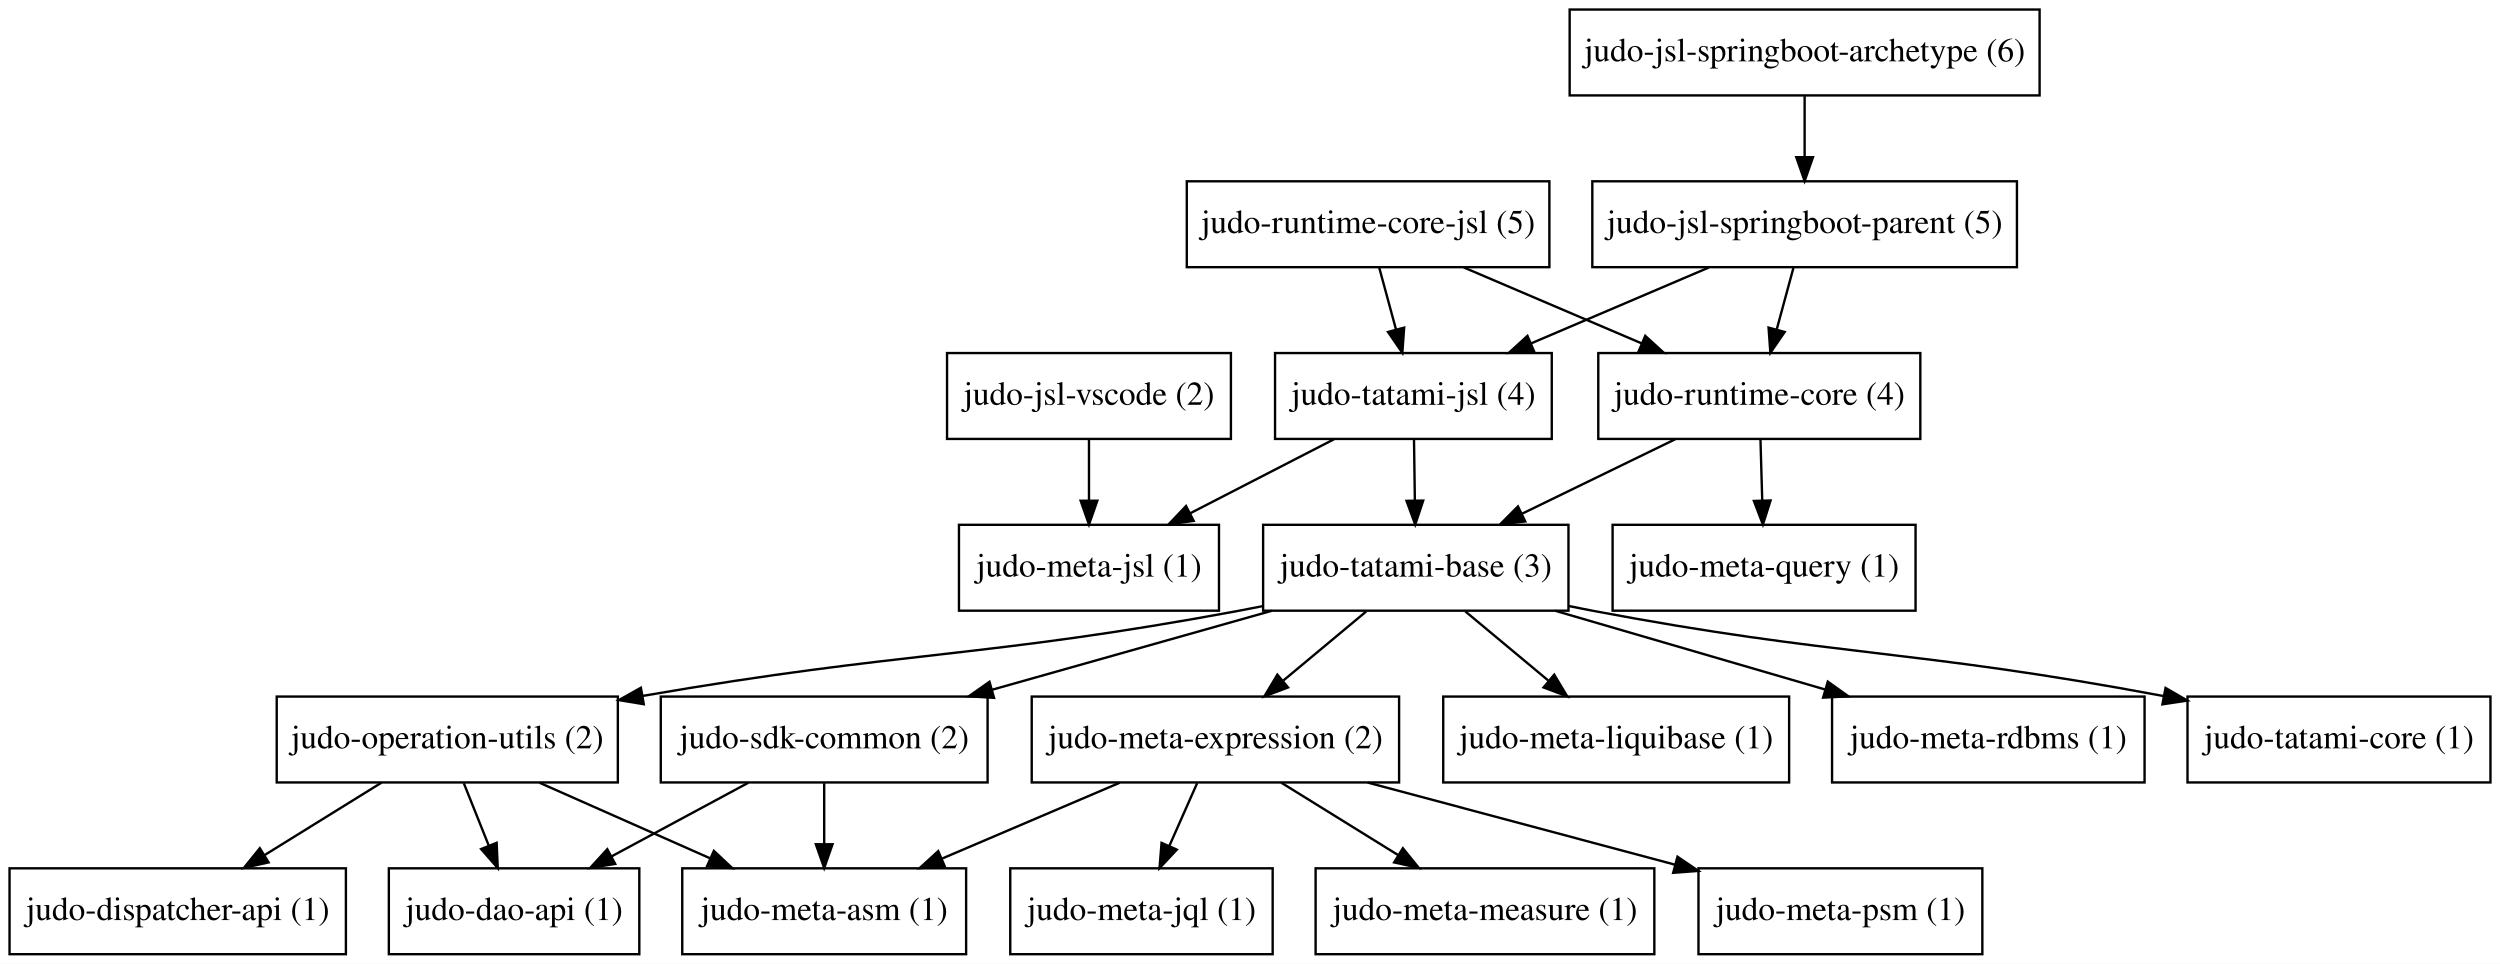
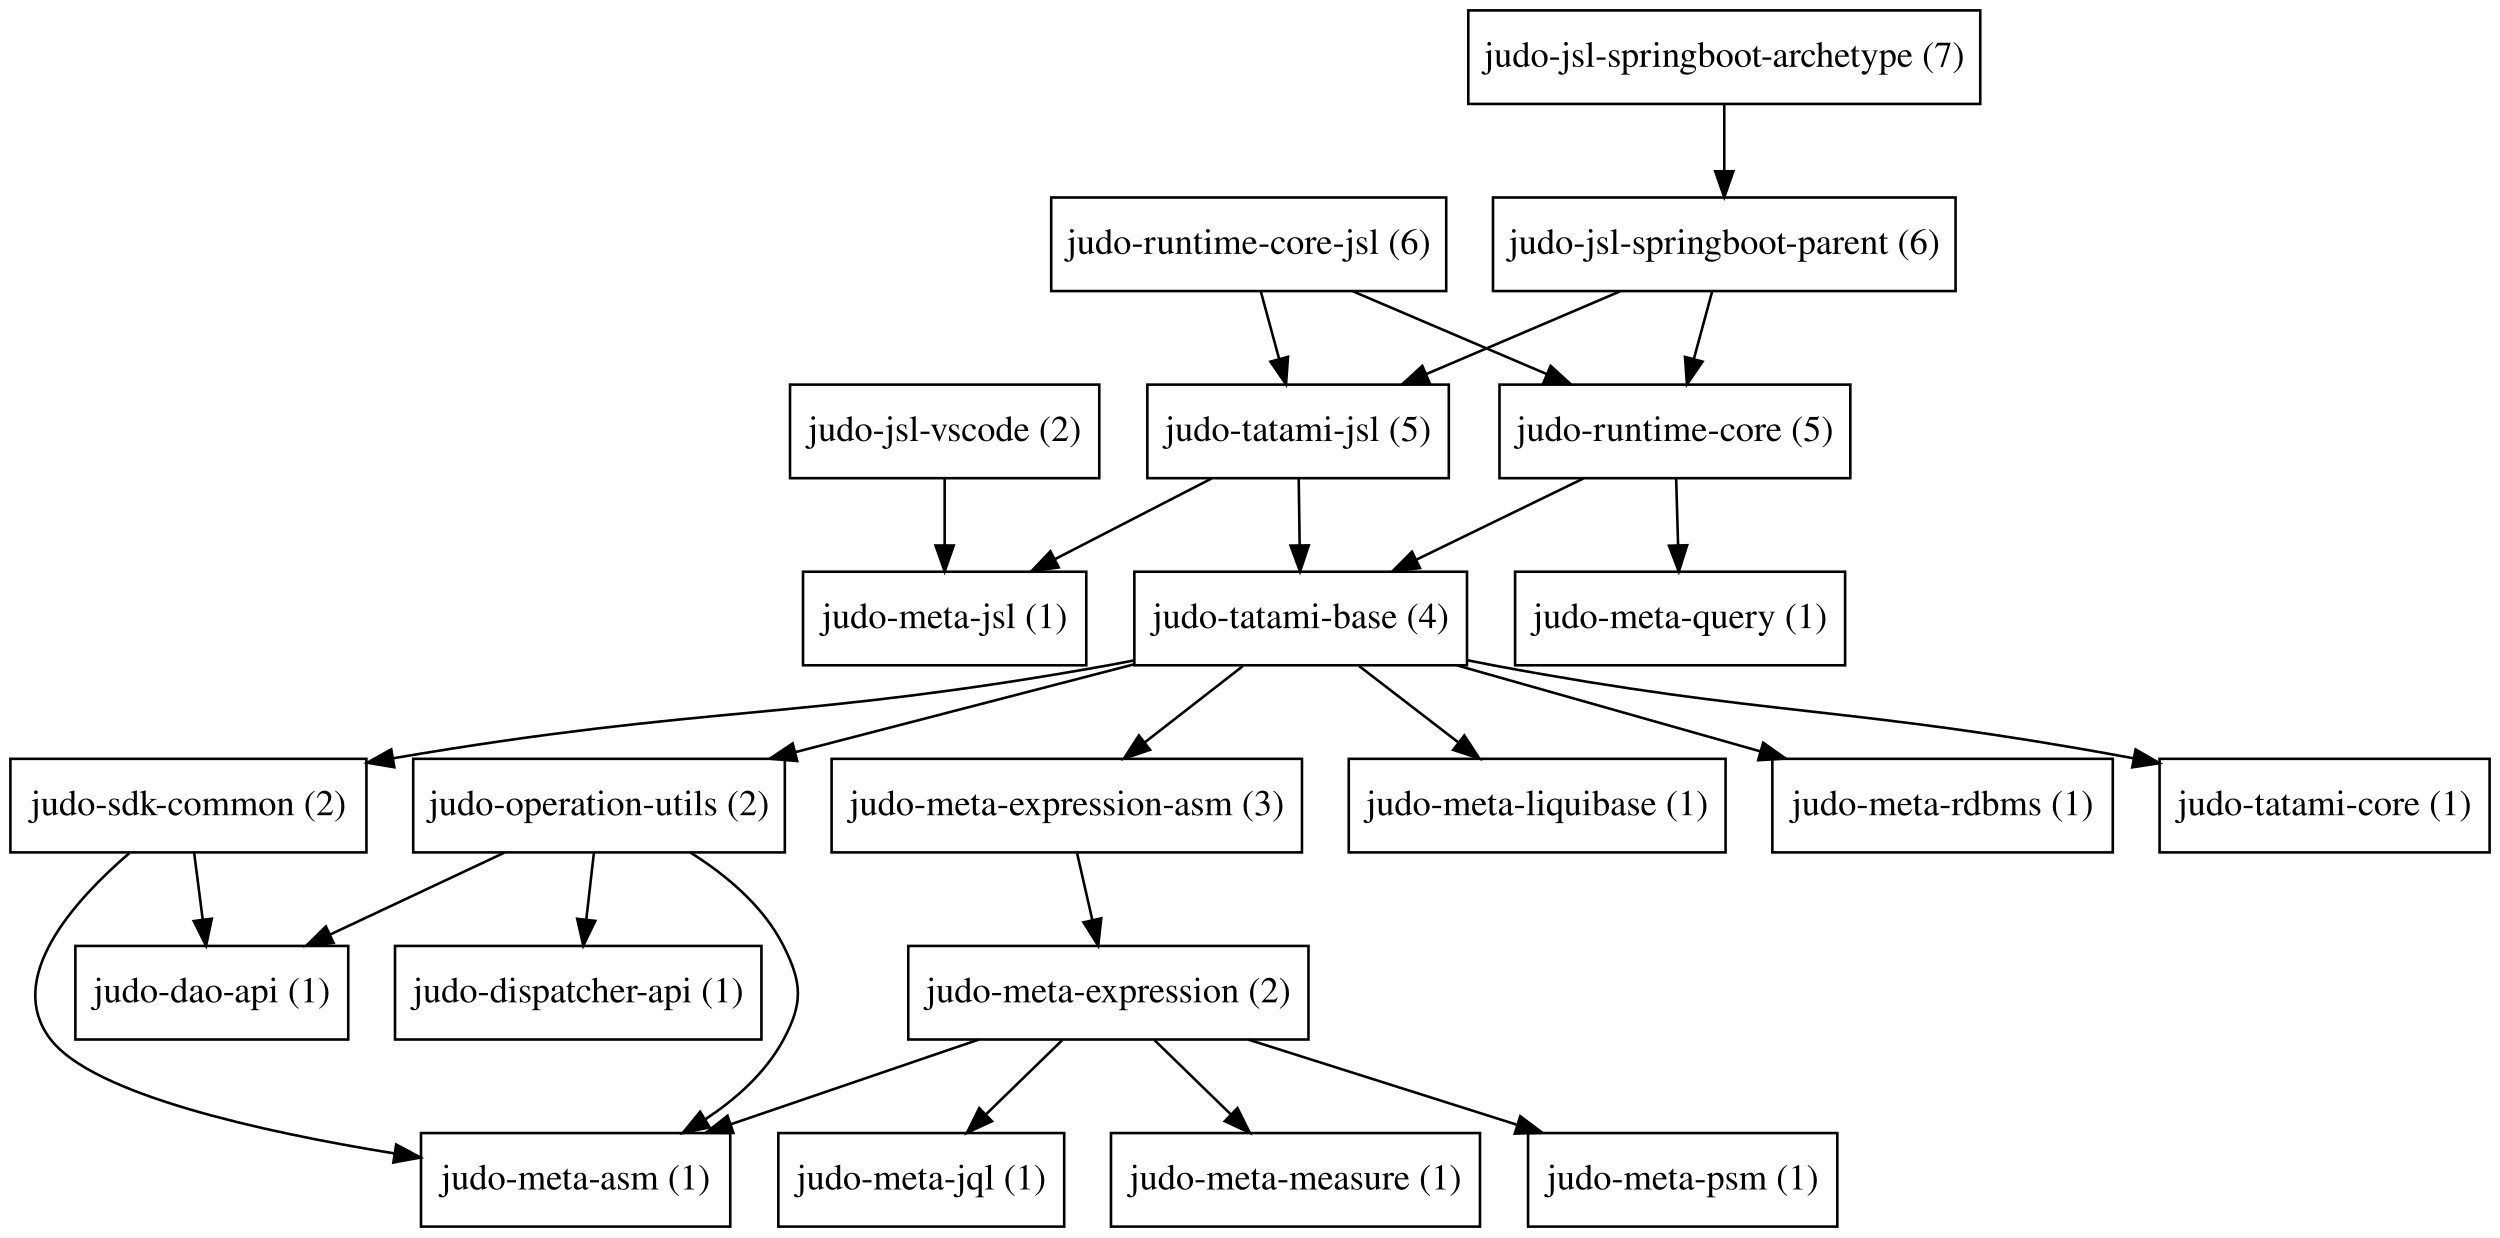
- <svg xmlns="http://www.w3.org/2000/svg" width="1048pt" height="404pt" viewBox="0.00 0.00 1048.00 404.00">
-   <g id="graph0" class="graph" transform="scale(1 1) rotate(0) translate(4 400)">
-     <polygon fill="white" stroke="transparent" points="-4,4 -4,-400 1044,-400 1044,4 -4,4" />
+ <svg xmlns="http://www.w3.org/2000/svg" width="962pt" height="476pt" viewBox="0.00 0.00 962.00 476.00">
+   <g id="graph0" class="graph" transform="scale(1 1) rotate(0) translate(4 472)">
+     <polygon fill="white" stroke="transparent" points="-4,4 -4,-472 958,-472 958,4 -4,4" />
    <g id="node1" class="node">
-       <polygon fill="none" stroke="black" points="264,-36 159,-36 159,0 264,0 264,-36" />
-       <text text-anchor="middle" x="211.5" y="-14.3" font-family="Times,serif" font-size="14.00">judo-dao-api (1)</text>
+       <polygon fill="none" stroke="black" points="130,-108 25,-108 25,-72 130,-72 130,-108" />
+       <text text-anchor="middle" x="77.5" y="-86.3" font-family="Times,serif" font-size="14.00">judo-dao-api (1)</text>
    </g>
    <g id="node2" class="node">
-       <polygon fill="none" stroke="black" points="141,-36 0,-36 0,0 141,0 141,-36" />
-       <text text-anchor="middle" x="70.5" y="-14.3" font-family="Times,serif" font-size="14.00">judo-dispatcher-api (1)</text>
+       <polygon fill="none" stroke="black" points="289,-108 148,-108 148,-72 289,-72 289,-108" />
+       <text text-anchor="middle" x="218.5" y="-86.3" font-family="Times,serif" font-size="14.00">judo-dispatcher-api (1)</text>
    </g>
    <g id="node3" class="node">
-       <polygon fill="none" stroke="black" points="512,-252 393,-252 393,-216 512,-216 512,-252" />
-       <text text-anchor="middle" x="452.5" y="-230.3" font-family="Times,serif" font-size="14.00">judo-jsl-vscode (2)</text>
+       <polygon fill="none" stroke="black" points="419,-324 300,-324 300,-288 419,-288 419,-324" />
+       <text text-anchor="middle" x="359.5" y="-302.3" font-family="Times,serif" font-size="14.00">judo-jsl-vscode (2)</text>
+     </g>
+     <g id="node8" class="node">
+       <polygon fill="none" stroke="black" points="414,-252 305,-252 305,-216 414,-216 414,-252" />
+       <text text-anchor="middle" x="359.5" y="-230.3" font-family="Times,serif" font-size="14.00">judo-meta-jsl (1)</text>
+     </g>
+     <g id="edge1" class="edge">
+       <path fill="none" stroke="black" d="M359.5,-287.7C359.5,-279.98 359.5,-270.71 359.5,-262.11" />
+       <polygon fill="black" stroke="black" points="363,-262.1 359.5,-252.1 356,-262.1 363,-262.1" />
+     </g>
+     <g id="node4" class="node">
+       <polygon fill="none" stroke="black" points="277,-36 158,-36 158,0 277,0 277,-36" />
+       <text text-anchor="middle" x="217.5" y="-14.3" font-family="Times,serif" font-size="14.00">judo-meta-asm (1)</text>
+     </g>
+     <g id="node5" class="node">
+       <polygon fill="none" stroke="black" points="499.5,-108 345.5,-108 345.5,-72 499.5,-72 499.5,-108" />
+       <text text-anchor="middle" x="422.5" y="-86.3" font-family="Times,serif" font-size="14.00">judo-meta-expression (2)</text>
+     </g>
+     <g id="edge3" class="edge">
+       <path fill="none" stroke="black" d="M372.61,-71.97C343.85,-62.14 307.49,-49.73 277.21,-39.39" />
+       <polygon fill="black" stroke="black" points="278.2,-36.03 267.61,-36.11 275.94,-42.65 278.2,-36.03" />
    </g>
    <g id="node7" class="node">
-       <polygon fill="none" stroke="black" points="507,-180 398,-180 398,-144 507,-144 507,-180" />
-       <text text-anchor="middle" x="452.5" y="-158.3" font-family="Times,serif" font-size="14.00">judo-meta-jsl (1)</text>
-     </g>
-     <g id="edge1" class="edge">
-       <path fill="none" stroke="black" d="M452.5,-215.7C452.5,-207.98 452.5,-198.71 452.5,-190.11" />
-       <polygon fill="black" stroke="black" points="456,-190.1 452.5,-180.1 449,-190.1 456,-190.1" />
-     </g>
-     <g id="node4" class="node">
-       <polygon fill="none" stroke="black" points="401,-36 282,-36 282,0 401,0 401,-36" />
-       <text text-anchor="middle" x="341.5" y="-14.3" font-family="Times,serif" font-size="14.00">judo-meta-asm (1)</text>
-     </g>
-     <g id="node5" class="node">
-       <polygon fill="none" stroke="black" points="582.5,-108 428.5,-108 428.5,-72 582.5,-72 582.5,-108" />
-       <text text-anchor="middle" x="505.5" y="-86.3" font-family="Times,serif" font-size="14.00">judo-meta-expression (2)</text>
+       <polygon fill="none" stroke="black" points="405.5,-36 295.5,-36 295.5,0 405.5,0 405.5,-36" />
+       <text text-anchor="middle" x="350.5" y="-14.3" font-family="Times,serif" font-size="14.00">judo-meta-jql (1)</text>
    </g>
    <g id="edge5" class="edge">
-       <path fill="none" stroke="black" d="M465.38,-71.88C442.86,-62.26 414.58,-50.19 390.73,-40.01" />
-       <polygon fill="black" stroke="black" points="392.06,-36.77 381.49,-36.07 389.31,-43.21 392.06,-36.77" />
+       <path fill="none" stroke="black" d="M404.7,-71.7C395.9,-63.14 385.12,-52.66 375.5,-43.3" />
+       <polygon fill="black" stroke="black" points="377.7,-40.57 368.09,-36.1 372.82,-45.58 377.7,-40.57" />
+     </g>
+     <g id="node10" class="node">
+       <polygon fill="none" stroke="black" points="565.5,-36 423.5,-36 423.5,0 565.5,0 565.5,-36" />
+       <text text-anchor="middle" x="494.5" y="-14.3" font-family="Times,serif" font-size="14.00">judo-meta-measure (1)</text>
+     </g>
+     <g id="edge2" class="edge">
+       <path fill="none" stroke="black" d="M440.3,-71.7C449.1,-63.14 459.88,-52.66 469.5,-43.3" />
+       <polygon fill="black" stroke="black" points="472.18,-45.58 476.91,-36.1 467.3,-40.57 472.18,-45.58" />
+     </g>
+     <g id="node11" class="node">
+       <polygon fill="none" stroke="black" points="703,-36 584,-36 584,0 703,0 703,-36" />
+       <text text-anchor="middle" x="643.5" y="-14.3" font-family="Times,serif" font-size="14.00">judo-meta-psm (1)</text>
+     </g>
+     <g id="edge4" class="edge">
+       <path fill="none" stroke="black" d="M476.28,-71.97C507.43,-62.1 546.82,-49.62 579.55,-39.25" />
+       <polygon fill="black" stroke="black" points="581,-42.47 589.48,-36.11 578.89,-35.79 581,-42.47" />
    </g>
    <g id="node6" class="node">
-       <polygon fill="none" stroke="black" points="529.5,-36 419.5,-36 419.5,0 529.5,0 529.5,-36" />
-       <text text-anchor="middle" x="474.5" y="-14.3" font-family="Times,serif" font-size="14.00">judo-meta-jql (1)</text>
+       <polygon fill="none" stroke="black" points="497,-180 316,-180 316,-144 497,-144 497,-180" />
+       <text text-anchor="middle" x="406.5" y="-158.3" font-family="Times,serif" font-size="14.00">judo-meta-expression-asm (3)</text>
    </g>
-     <g id="edge2" class="edge">
-       <path fill="none" stroke="black" d="M497.84,-71.7C494.31,-63.73 490.04,-54.1 486.13,-45.26" />
-       <polygon fill="black" stroke="black" points="489.32,-43.83 482.07,-36.1 482.92,-46.67 489.32,-43.83" />
+     <g id="edge6" class="edge">
+       <path fill="none" stroke="black" d="M410.46,-143.7C412.22,-135.98 414.34,-126.71 416.3,-118.11" />
+       <polygon fill="black" stroke="black" points="419.77,-118.63 418.59,-108.1 412.95,-117.07 419.77,-118.63" />
    </g>
    <g id="node9" class="node">
-       <polygon fill="none" stroke="black" points="689.5,-36 547.5,-36 547.5,0 689.5,0 689.5,-36" />
-       <text text-anchor="middle" x="618.5" y="-14.3" font-family="Times,serif" font-size="14.00">judo-meta-measure (1)</text>
-     </g>
-     <g id="edge3" class="edge">
-       <path fill="none" stroke="black" d="M533.14,-71.88C547.92,-62.72 566.29,-51.34 582.2,-41.48" />
-       <polygon fill="black" stroke="black" points="584.09,-44.43 590.75,-36.19 580.41,-38.48 584.09,-44.43" />
-     </g>
-     <g id="node10" class="node">
-       <polygon fill="none" stroke="black" points="827,-36 708,-36 708,0 827,0 827,-36" />
-       <text text-anchor="middle" x="767.5" y="-14.3" font-family="Times,serif" font-size="14.00">judo-meta-psm (1)</text>
-     </g>
-     <g id="edge4" class="edge">
-       <path fill="none" stroke="black" d="M569.26,-71.97C608.3,-61.53 658.27,-48.18 698.28,-37.49" />
-       <polygon fill="black" stroke="black" points="699.2,-40.87 707.96,-34.91 697.39,-34.11 699.2,-40.87" />
-     </g>
-     <g id="node8" class="node">
-       <polygon fill="none" stroke="black" points="746,-108 601,-108 601,-72 746,-72 746,-108" />
-       <text text-anchor="middle" x="673.5" y="-86.3" font-family="Times,serif" font-size="14.00">judo-meta-liquibase (1)</text>
-     </g>
-     <g id="node11" class="node">
-       <polygon fill="none" stroke="black" points="799,-180 672,-180 672,-144 799,-144 799,-180" />
-       <text text-anchor="middle" x="735.5" y="-158.3" font-family="Times,serif" font-size="14.00">judo-meta-query (1)</text>
+       <polygon fill="none" stroke="black" points="660,-180 515,-180 515,-144 660,-144 660,-180" />
+       <text text-anchor="middle" x="587.5" y="-158.3" font-family="Times,serif" font-size="14.00">judo-meta-liquibase (1)</text>
    </g>
    <g id="node12" class="node">
-       <polygon fill="none" stroke="black" points="895,-108 764,-108 764,-72 895,-72 895,-108" />
-       <text text-anchor="middle" x="829.5" y="-86.3" font-family="Times,serif" font-size="14.00">judo-meta-rdbms (1)</text>
+       <polygon fill="none" stroke="black" points="706,-252 579,-252 579,-216 706,-216 706,-252" />
+       <text text-anchor="middle" x="642.5" y="-230.3" font-family="Times,serif" font-size="14.00">judo-meta-query (1)</text>
    </g>
    <g id="node13" class="node">
-       <polygon fill="none" stroke="black" points="255,-108 112,-108 112,-72 255,-72 255,-108" />
-       <text text-anchor="middle" x="183.5" y="-86.3" font-family="Times,serif" font-size="14.00">judo-operation-utils (2)</text>
+       <polygon fill="none" stroke="black" points="809,-180 678,-180 678,-144 809,-144 809,-180" />
+       <text text-anchor="middle" x="743.5" y="-158.3" font-family="Times,serif" font-size="14.00">judo-meta-rdbms (1)</text>
    </g>
-     <g id="edge6" class="edge">
-       <path fill="none" stroke="black" d="M190.42,-71.7C193.57,-63.81 197.38,-54.3 200.88,-45.55" />
-       <polygon fill="black" stroke="black" points="204.19,-46.69 204.66,-36.1 197.69,-44.09 204.19,-46.69" />
+     <g id="node14" class="node">
+       <polygon fill="none" stroke="black" points="298,-180 155,-180 155,-144 298,-144 298,-180" />
+       <text text-anchor="middle" x="226.5" y="-158.3" font-family="Times,serif" font-size="14.00">judo-operation-utils (2)</text>
+     </g>
+     <g id="edge7" class="edge">
+       <path fill="none" stroke="black" d="M190.05,-143.88C169.86,-134.39 144.58,-122.51 123.09,-112.42" />
+       <polygon fill="black" stroke="black" points="124.37,-109.15 113.83,-108.07 121.39,-115.49 124.37,-109.15" />
    </g>
    <g id="edge8" class="edge">
-       <path fill="none" stroke="black" d="M155.86,-71.88C141.08,-62.72 122.71,-51.34 106.8,-41.48" />
-       <polygon fill="black" stroke="black" points="108.59,-38.48 98.25,-36.19 104.91,-44.43 108.59,-38.48" />
-     </g>
-     <g id="edge7" class="edge">
-       <path fill="none" stroke="black" d="M222.15,-71.88C243.75,-62.31 270.85,-50.3 293.77,-40.15" />
-       <polygon fill="black" stroke="black" points="295.25,-43.32 302.97,-36.07 292.41,-36.92 295.25,-43.32" />
-     </g>
-     <g id="node14" class="node">
-       <polygon fill="none" stroke="black" points="801,-252 666,-252 666,-216 801,-216 801,-252" />
-       <text text-anchor="middle" x="733.5" y="-230.3" font-family="Times,serif" font-size="14.00">judo-runtime-core (4)</text>
+       <path fill="none" stroke="black" d="M224.52,-143.7C223.64,-135.98 222.58,-126.71 221.6,-118.11" />
+       <polygon fill="black" stroke="black" points="225.07,-117.64 220.45,-108.1 218.11,-118.44 225.07,-117.64" />
    </g>
    <g id="edge9" class="edge">
-       <path fill="none" stroke="black" d="M733.99,-215.7C734.21,-207.98 734.48,-198.71 734.73,-190.11" />
-       <polygon fill="black" stroke="black" points="738.22,-190.2 735.01,-180.1 731.23,-190 738.22,-190.2" />
+       <path fill="none" stroke="black" d="M261.67,-143.94C275.48,-135.25 289.85,-123.26 297.5,-108 304.67,-93.7 305.07,-86.1 297.5,-72 290.71,-59.36 279.44,-49.23 267.47,-41.35" />
+       <polygon fill="black" stroke="black" points="269.05,-38.21 258.68,-36 265.41,-44.19 269.05,-38.21" />
+     </g>
+     <g id="node15" class="node">
+       <polygon fill="none" stroke="black" points="708,-324 573,-324 573,-288 708,-288 708,-324" />
+       <text text-anchor="middle" x="640.5" y="-302.3" font-family="Times,serif" font-size="14.00">judo-runtime-core (5)</text>
+     </g>
+     <g id="edge11" class="edge">
+       <path fill="none" stroke="black" d="M640.99,-287.7C641.21,-279.98 641.48,-270.71 641.73,-262.11" />
+       <polygon fill="black" stroke="black" points="645.22,-262.2 642.01,-252.1 638.23,-262 645.22,-262.2" />
+     </g>
+     <g id="node18" class="node">
+       <polygon fill="none" stroke="black" points="560.5,-252 432.5,-252 432.5,-216 560.5,-216 560.5,-252" />
+       <text text-anchor="middle" x="496.5" y="-230.3" font-family="Times,serif" font-size="14.00">judo-tatami-base (4)</text>
+     </g>
+     <g id="edge10" class="edge">
+       <path fill="none" stroke="black" d="M605.27,-287.88C585.92,-278.47 561.73,-266.71 541.07,-256.67" />
+       <polygon fill="black" stroke="black" points="542.39,-253.41 531.86,-252.19 539.33,-259.71 542.39,-253.41" />
+     </g>
+     <g id="node16" class="node">
+       <polygon fill="none" stroke="black" points="552.5,-396 400.5,-396 400.5,-360 552.5,-360 552.5,-396" />
+       <text text-anchor="middle" x="476.5" y="-374.3" font-family="Times,serif" font-size="14.00">judo-runtime-core-jsl (6)</text>
+     </g>
+     <g id="edge13" class="edge">
+       <path fill="none" stroke="black" d="M516.62,-359.88C539.14,-350.26 567.42,-338.19 591.27,-328.01" />
+       <polygon fill="black" stroke="black" points="592.69,-331.21 600.51,-324.07 589.94,-324.77 592.69,-331.21" />
+     </g>
+     <g id="node20" class="node">
+       <polygon fill="none" stroke="black" points="553.5,-324 437.5,-324 437.5,-288 553.5,-288 553.5,-324" />
+       <text text-anchor="middle" x="495.5" y="-302.3" font-family="Times,serif" font-size="14.00">judo-tatami-jsl (5)</text>
+     </g>
+     <g id="edge12" class="edge">
+       <path fill="none" stroke="black" d="M481.2,-359.7C483.31,-351.9 485.86,-342.51 488.22,-333.83" />
+       <polygon fill="black" stroke="black" points="491.62,-334.67 490.86,-324.1 484.86,-332.84 491.62,-334.67" />
    </g>
    <g id="node17" class="node">
-       <polygon fill="none" stroke="black" points="653.5,-180 525.5,-180 525.5,-144 653.5,-144 653.5,-180" />
-       <text text-anchor="middle" x="589.5" y="-158.3" font-family="Times,serif" font-size="14.00">judo-tatami-base (3)</text>
+       <polygon fill="none" stroke="black" points="137,-180 0,-180 0,-144 137,-144 137,-180" />
+       <text text-anchor="middle" x="68.5" y="-158.3" font-family="Times,serif" font-size="14.00">judo-sdk-common (2)</text>
    </g>
-     <g id="edge10" class="edge">
-       <path fill="none" stroke="black" d="M698.27,-215.88C678.92,-206.47 654.73,-194.71 634.07,-184.67" />
-       <polygon fill="black" stroke="black" points="635.39,-181.41 624.86,-180.19 632.33,-187.71 635.39,-181.41" />
+     <g id="edge14" class="edge">
+       <path fill="none" stroke="black" d="M70.72,-143.7C71.72,-135.98 72.91,-126.71 74.01,-118.11" />
+       <polygon fill="black" stroke="black" points="77.5,-118.47 75.3,-108.1 70.55,-117.58 77.5,-118.47" />
    </g>
-     <g id="node15" class="node">
-       <polygon fill="none" stroke="black" points="645.5,-324 493.5,-324 493.5,-288 645.5,-288 645.5,-324" />
-       <text text-anchor="middle" x="569.5" y="-302.3" font-family="Times,serif" font-size="14.00">judo-runtime-core-jsl (5)</text>
+     <g id="edge15" class="edge">
+       <path fill="none" stroke="black" d="M45.9,-143.83C24.3,-125.31 -2.52,-95.35 15.5,-72 31.77,-50.91 95.93,-36.57 147.63,-28.18" />
+       <polygon fill="black" stroke="black" points="148.45,-31.59 157.78,-26.58 147.36,-24.67 148.45,-31.59" />
    </g>
-     <g id="edge11" class="edge">
-       <path fill="none" stroke="black" d="M609.62,-287.88C632.14,-278.26 660.42,-266.19 684.27,-256.01" />
-       <polygon fill="black" stroke="black" points="685.69,-259.21 693.51,-252.07 682.94,-252.77 685.69,-259.21" />
+     <g id="edge16" class="edge">
+       <path fill="none" stroke="black" d="M474.25,-215.7C462.92,-206.88 448.97,-196.03 436.68,-186.47" />
+       <polygon fill="black" stroke="black" points="438.53,-183.48 428.49,-180.1 434.24,-189.01 438.53,-183.48" />
+     </g>
+     <g id="edge18" class="edge">
+       <path fill="none" stroke="black" d="M518.99,-215.7C530.46,-206.88 544.56,-196.03 556.98,-186.47" />
+       <polygon fill="black" stroke="black" points="559.47,-188.98 565.26,-180.1 555.2,-183.43 559.47,-188.98" />
+     </g>
+     <g id="edge21" class="edge">
+       <path fill="none" stroke="black" d="M556.61,-215.97C591.87,-205.97 636.59,-193.3 673.44,-182.85" />
+       <polygon fill="black" stroke="black" points="674.46,-186.2 683.12,-180.11 672.55,-179.47 674.46,-186.2" />
+     </g>
+     <g id="edge20" class="edge">
+       <path fill="none" stroke="black" d="M432.17,-216.32C393.12,-206.2 343.08,-193.23 302.14,-182.61" />
+       <polygon fill="black" stroke="black" points="302.77,-179.16 292.21,-180.04 301.01,-185.93 302.77,-179.16" />
+     </g>
+     <g id="edge17" class="edge">
+       <path fill="none" stroke="black" d="M432.4,-217.88C429.06,-217.21 425.74,-216.58 422.5,-216 303.53,-194.65 269.56,-201.04 147.41,-180.25" />
+       <polygon fill="black" stroke="black" points="147.74,-176.76 137.29,-178.5 146.55,-183.65 147.74,-176.76" />
    </g>
    <g id="node19" class="node">
-       <polygon fill="none" stroke="black" points="646.5,-252 530.5,-252 530.5,-216 646.5,-216 646.5,-252" />
-       <text text-anchor="middle" x="588.5" y="-230.3" font-family="Times,serif" font-size="14.00">judo-tatami-jsl (4)</text>
-     </g>
-     <g id="edge12" class="edge">
-       <path fill="none" stroke="black" d="M574.2,-287.7C576.31,-279.9 578.86,-270.51 581.22,-261.83" />
-       <polygon fill="black" stroke="black" points="584.62,-262.67 583.86,-252.1 577.86,-260.84 584.62,-262.67" />
-     </g>
-     <g id="node16" class="node">
-       <polygon fill="none" stroke="black" points="410,-108 273,-108 273,-72 410,-72 410,-108" />
-       <text text-anchor="middle" x="341.5" y="-86.3" font-family="Times,serif" font-size="14.00">judo-sdk-common (2)</text>
-     </g>
-     <g id="edge13" class="edge">
-       <path fill="none" stroke="black" d="M309.7,-71.88C292.39,-62.55 270.78,-50.92 252.24,-40.94" />
-       <polygon fill="black" stroke="black" points="253.89,-37.85 243.42,-36.19 250.57,-44.01 253.89,-37.85" />
-     </g>
-     <g id="edge14" class="edge">
-       <path fill="none" stroke="black" d="M341.5,-71.7C341.5,-63.98 341.5,-54.71 341.5,-46.11" />
-       <polygon fill="black" stroke="black" points="345,-46.1 341.5,-36.1 338,-46.1 345,-46.1" />
-     </g>
-     <g id="edge16" class="edge">
-       <path fill="none" stroke="black" d="M568.74,-143.7C558.26,-134.97 545.39,-124.24 534,-114.75" />
-       <polygon fill="black" stroke="black" points="535.95,-111.82 526.03,-108.1 531.47,-117.19 535.95,-111.82" />
-     </g>
-     <g id="edge18" class="edge">
-       <path fill="none" stroke="black" d="M610.26,-143.7C620.74,-134.97 633.61,-124.24 645,-114.75" />
-       <polygon fill="black" stroke="black" points="647.53,-117.19 652.97,-108.1 643.05,-111.82 647.53,-117.19" />
-     </g>
-     <g id="edge17" class="edge">
-       <path fill="none" stroke="black" d="M647.9,-143.97C682.02,-134.01 725.25,-121.41 760.97,-110.99" />
-       <polygon fill="black" stroke="black" points="762.21,-114.27 770.83,-108.11 760.25,-107.55 762.21,-114.27" />
+       <polygon fill="none" stroke="black" points="954,-180 827,-180 827,-144 954,-144 954,-180" />
+       <text text-anchor="middle" x="890.5" y="-158.3" font-family="Times,serif" font-size="14.00">judo-tatami-core (1)</text>
    </g>
    <g id="edge19" class="edge">
-       <path fill="none" stroke="black" d="M525.39,-145.93C522.05,-145.25 518.74,-144.6 515.5,-144 407.42,-123.9 376.63,-127.54 265.35,-108.27" />
-       <polygon fill="black" stroke="black" points="265.87,-104.8 255.41,-106.52 264.66,-111.7 265.87,-104.8" />
+       <path fill="none" stroke="black" d="M560.61,-217.94C563.95,-217.26 567.26,-216.61 570.5,-216 676.77,-196.11 707.31,-200.53 816.83,-180.23" />
+       <polygon fill="black" stroke="black" points="817.78,-183.61 826.96,-178.32 816.49,-176.73 817.78,-183.61" />
    </g>
-     <g id="edge15" class="edge">
-       <path fill="none" stroke="black" d="M529.15,-143.97C493.75,-133.97 448.84,-121.3 411.84,-110.85" />
-       <polygon fill="black" stroke="black" points="412.7,-107.46 402.12,-108.11 410.79,-114.2 412.7,-107.46" />
-     </g>
-     <g id="node18" class="node">
-       <polygon fill="none" stroke="black" points="1040,-108 913,-108 913,-72 1040,-72 1040,-108" />
-       <text text-anchor="middle" x="976.5" y="-86.3" font-family="Times,serif" font-size="14.00">judo-tatami-core (1)</text>
-     </g>
-     <g id="edge20" class="edge">
-       <path fill="none" stroke="black" d="M653.61,-145.95C656.95,-145.27 660.26,-144.61 663.5,-144 766.79,-124.45 796.43,-128.21 903.09,-108.19" />
-       <polygon fill="black" stroke="black" points="903.79,-111.62 912.96,-106.31 902.48,-104.74 903.79,-111.62" />
-     </g>
-     <g id="edge21" class="edge">
-       <path fill="none" stroke="black" d="M555.23,-215.88C537.04,-206.51 514.31,-194.81 494.86,-184.8" />
-       <polygon fill="black" stroke="black" points="496.39,-181.65 485.9,-180.19 493.19,-187.88 496.39,-181.65" />
+     <g id="edge23" class="edge">
+       <path fill="none" stroke="black" d="M462.23,-287.88C444.04,-278.51 421.31,-266.81 401.86,-256.8" />
+       <polygon fill="black" stroke="black" points="403.39,-253.65 392.9,-252.19 400.19,-259.88 403.39,-253.65" />
    </g>
    <g id="edge22" class="edge">
-       <path fill="none" stroke="black" d="M588.75,-215.7C588.86,-207.98 588.99,-198.71 589.11,-190.11" />
-       <polygon fill="black" stroke="black" points="592.61,-190.15 589.26,-180.1 585.61,-190.05 592.61,-190.15" />
+       <path fill="none" stroke="black" d="M495.75,-287.7C495.86,-279.98 495.99,-270.71 496.11,-262.11" />
+       <polygon fill="black" stroke="black" points="499.61,-262.15 496.26,-252.1 492.61,-262.05 499.61,-262.15" />
    </g>
-     <g id="node20" class="node">
-       <polygon fill="none" stroke="black" points="841.5,-324 663.5,-324 663.5,-288 841.5,-288 841.5,-324" />
-       <text text-anchor="middle" x="752.5" y="-302.3" font-family="Times,serif" font-size="14.00">judo-jsl-springboot-parent (5)</text>
+     <g id="node21" class="node">
+       <polygon fill="none" stroke="black" points="748.5,-396 570.5,-396 570.5,-360 748.5,-360 748.5,-396" />
+       <text text-anchor="middle" x="659.5" y="-374.3" font-family="Times,serif" font-size="14.00">judo-jsl-springboot-parent (6)</text>
    </g>
-     <g id="edge23" class="edge">
-       <path fill="none" stroke="black" d="M747.8,-287.7C745.69,-279.9 743.14,-270.51 740.78,-261.83" />
-       <polygon fill="black" stroke="black" points="744.14,-260.84 738.14,-252.1 737.38,-262.67 744.14,-260.84" />
+     <g id="edge25" class="edge">
+       <path fill="none" stroke="black" d="M654.8,-359.7C652.69,-351.9 650.14,-342.51 647.78,-333.83" />
+       <polygon fill="black" stroke="black" points="651.14,-332.84 645.14,-324.1 644.38,-334.67 651.14,-332.84" />
    </g>
    <g id="edge24" class="edge">
-       <path fill="none" stroke="black" d="M712.38,-287.88C689.86,-278.26 661.58,-266.19 637.73,-256.01" />
-       <polygon fill="black" stroke="black" points="639.06,-252.77 628.49,-252.07 636.31,-259.21 639.06,-252.77" />
+       <path fill="none" stroke="black" d="M619.38,-359.88C596.86,-350.26 568.58,-338.19 544.73,-328.01" />
+       <polygon fill="black" stroke="black" points="546.06,-324.77 535.49,-324.07 543.31,-331.21 546.06,-324.77" />
    </g>
-     <g id="node21" class="node">
-       <polygon fill="none" stroke="black" points="851,-396 654,-396 654,-360 851,-360 851,-396" />
-       <text text-anchor="middle" x="752.5" y="-374.3" font-family="Times,serif" font-size="14.00">judo-jsl-springboot-archetype (6)</text>
+     <g id="node22" class="node">
+       <polygon fill="none" stroke="black" points="758,-468 561,-468 561,-432 758,-432 758,-468" />
+       <text text-anchor="middle" x="659.5" y="-446.3" font-family="Times,serif" font-size="14.00">judo-jsl-springboot-archetype (7)</text>
    </g>
-     <g id="edge25" class="edge">
-       <path fill="none" stroke="black" d="M752.5,-359.7C752.5,-351.98 752.5,-342.71 752.5,-334.11" />
-       <polygon fill="black" stroke="black" points="756,-334.1 752.5,-324.1 749,-334.1 756,-334.1" />
+     <g id="edge26" class="edge">
+       <path fill="none" stroke="black" d="M659.5,-431.7C659.5,-423.98 659.5,-414.71 659.5,-406.11" />
+       <polygon fill="black" stroke="black" points="663,-406.1 659.5,-396.1 656,-406.1 663,-406.1" />
    </g>
  </g>
</svg>
